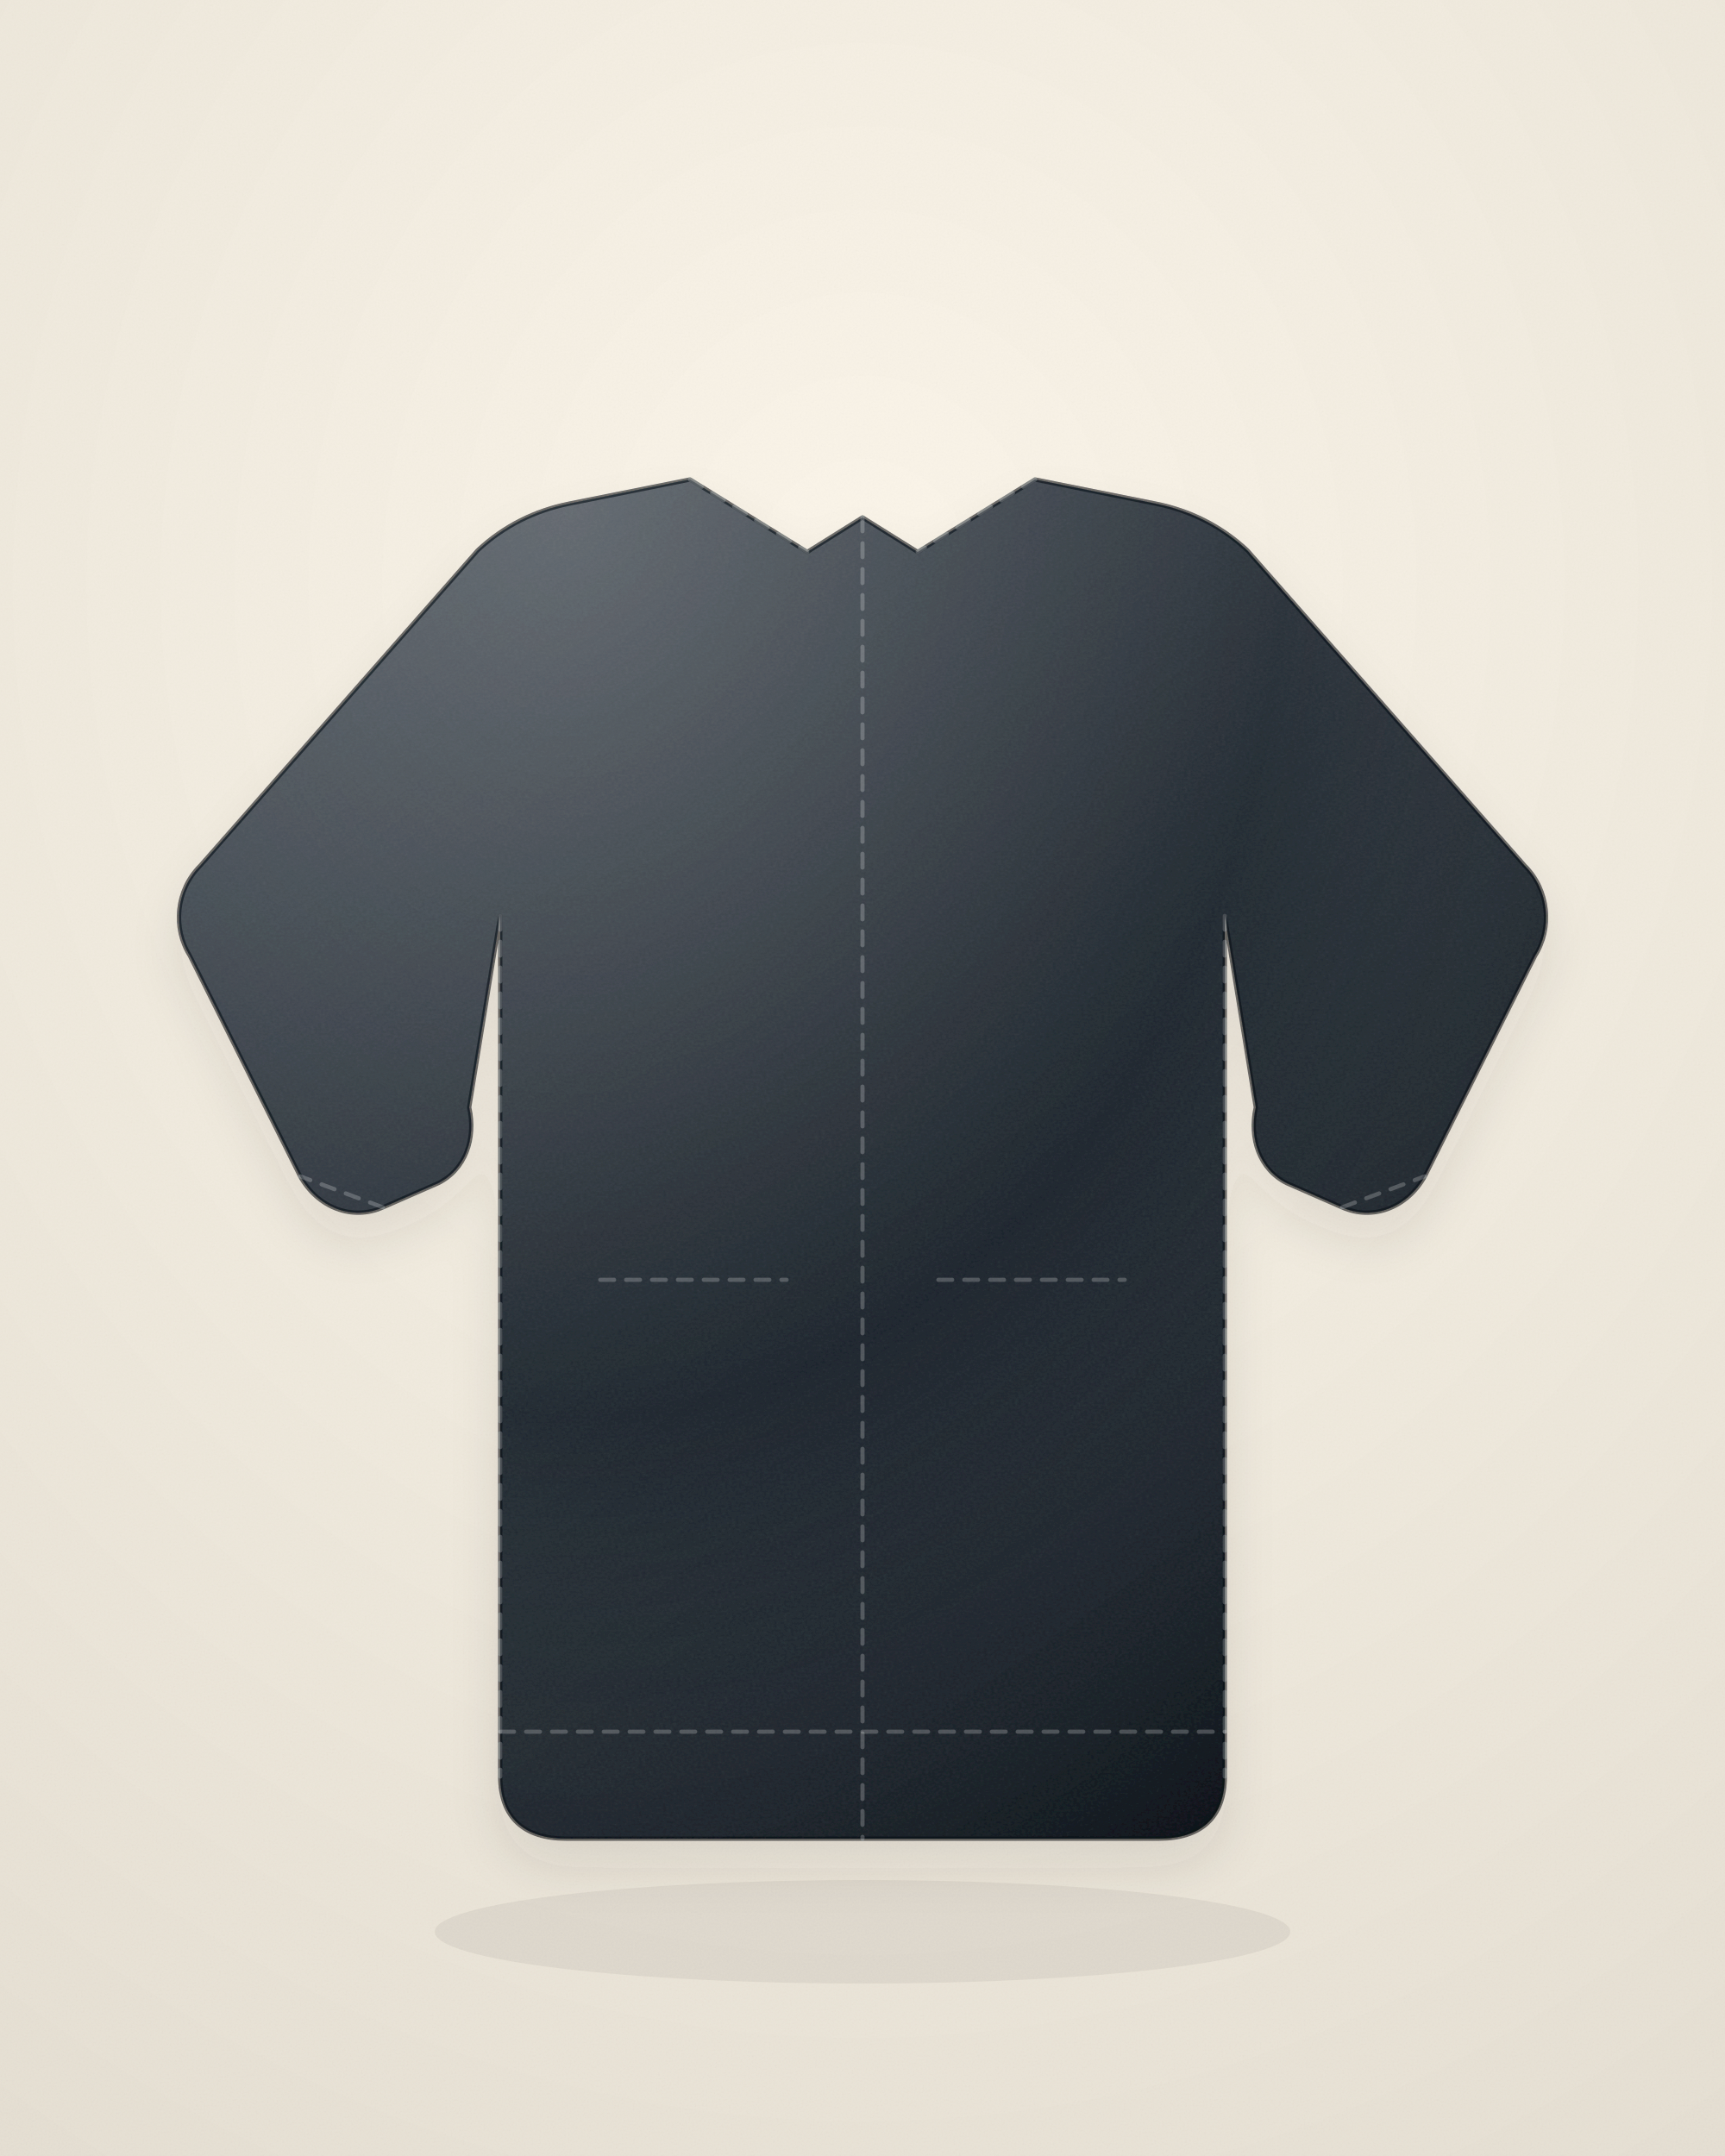
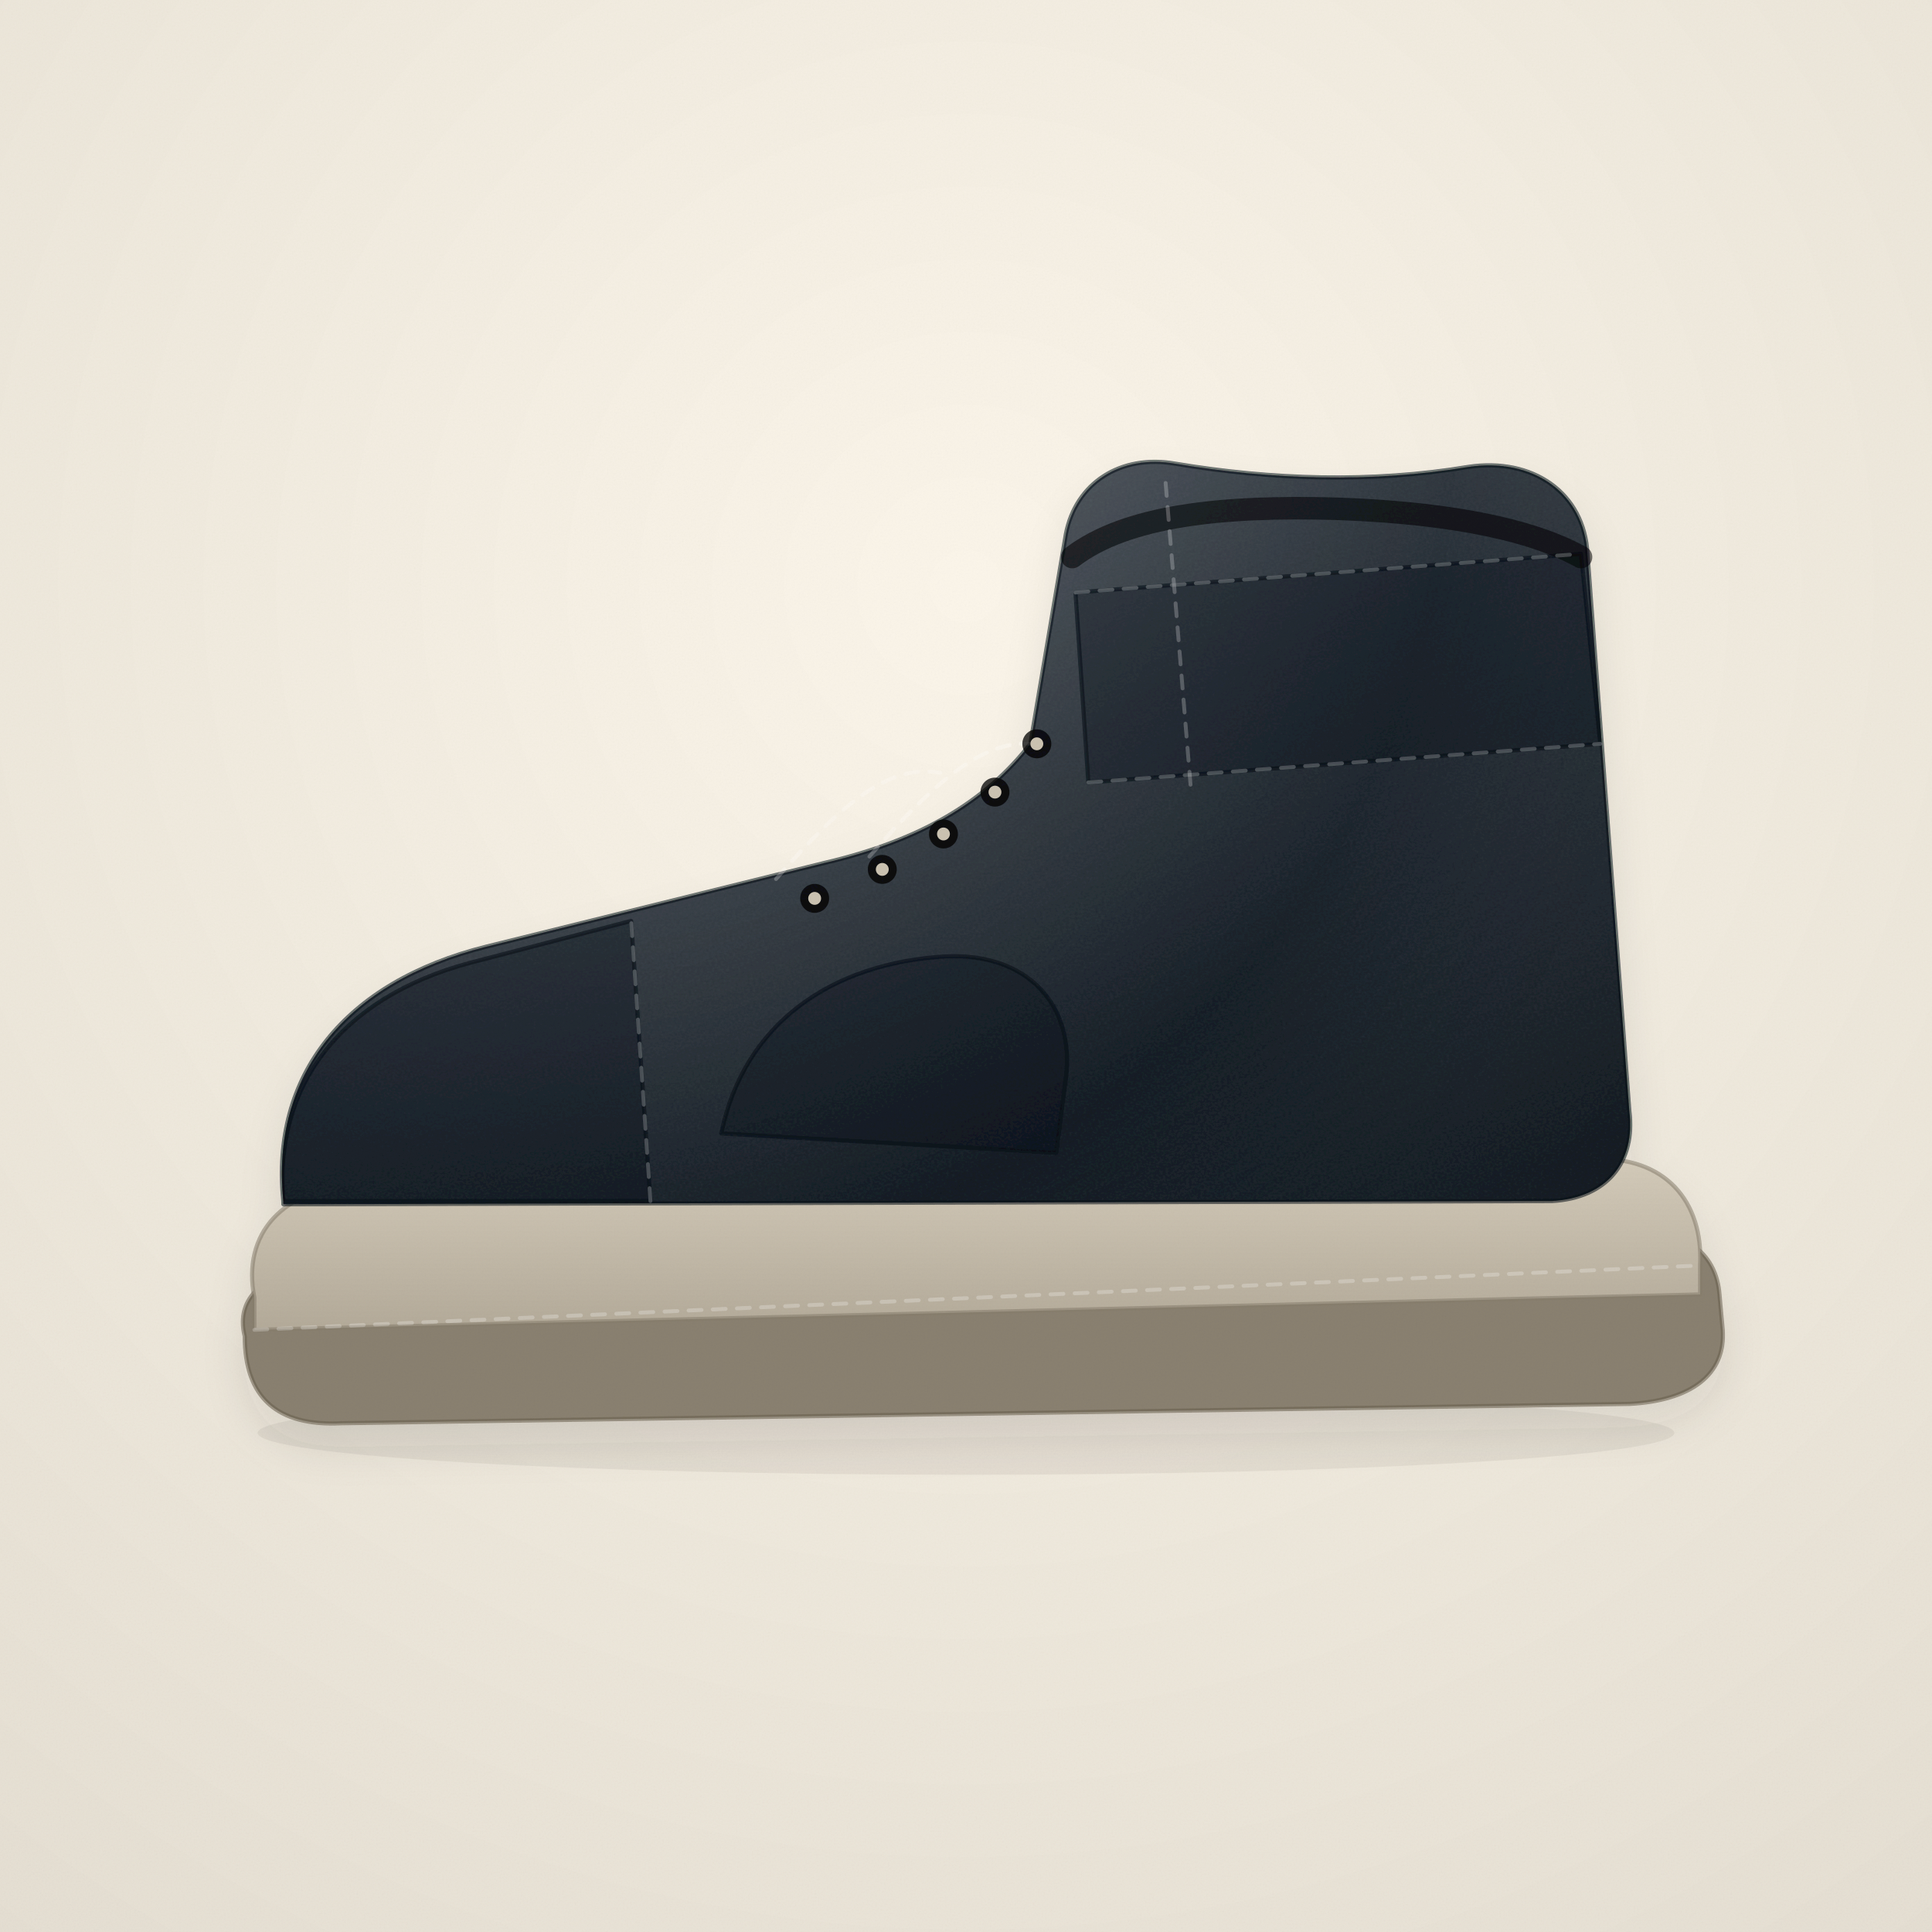
- <svg xmlns="http://www.w3.org/2000/svg" viewBox="0 0 1000 1250" width="1000" height="1250" role="img" aria-label="chaqueta">
+ <svg xmlns="http://www.w3.org/2000/svg" viewBox="0 0 1200 1200" width="1200" height="1200" role="img" aria-label="bota de baloncesto">
  <defs>
-     <radialGradient id="bg-jacket-232B33-front" cx="50%" cy="36%" r="80%">
+     <radialGradient id="bg-high-232B33-side" cx="50%" cy="38%" r="78%">
      <stop offset="0%" stop-color="#fbf5e9" />
      <stop offset="100%" stop-color="#d9d3c7" />
    </radialGradient>
-     <linearGradient id="cloth-jacket-232B33-front" x1="16%" y1="0%" x2="88%" y2="100%">
-       <stop offset="0%" stop-color="#474f57" />
-       <stop offset="44%" stop-color="#232B33" />
-       <stop offset="100%" stop-color="#070f17" />
+     <linearGradient id="upper-high-232B33-side" x1="14%" y1="0%" x2="86%" y2="100%">
+       <stop offset="0%" stop-color="#495159" />
+       <stop offset="46%" stop-color="#232B33" />
+       <stop offset="100%" stop-color="#050d15" />
    </linearGradient>
-     <radialGradient id="fold-jacket-232B33-front" cx="33%" cy="24%" r="72%">
-       <stop offset="0%" stop-color="#ffffff" stop-opacity="0.18" />
+     <linearGradient id="mid-high-232B33-side" x1="0%" y1="0%" x2="0%" y2="100%">
+       <stop offset="0%" stop-color="#d3cab9" />
+       <stop offset="100%" stop-color="#b3aa99" />
+     </linearGradient>
+     <radialGradient id="fold-high-232B33-side" cx="32%" cy="22%" r="74%">
+       <stop offset="0%" stop-color="#ffffff" stop-opacity="0.20" />
      <stop offset="58%" stop-color="#ffffff" stop-opacity="0" />
-       <stop offset="100%" stop-color="#000000" stop-opacity="0.20" />
+       <stop offset="100%" stop-color="#000000" stop-opacity="0.22" />
    </radialGradient>
-     <filter id="grain-jacket-232B33-front">
+     <filter id="grain-high-232B33-side">
      <feTurbulence type="fractalNoise" baseFrequency="0.9" numOctaves="3" seed="7" />
      <feColorMatrix type="saturate" values="0" />
    </filter>
-     <filter id="drop-jacket-232B33-front" x="-30%" y="-30%" width="160%" height="160%">
-       <feDropShadow dx="0" dy="16" stdDeviation="14" flood-color="#3a3128" flood-opacity="0.10" />
+     <filter id="drop-high-232B33-side" x="-30%" y="-30%" width="160%" height="160%">
+       <feDropShadow dx="0" dy="14" stdDeviation="13" flood-color="#3a3128" flood-opacity="0.10" />
    </filter>
-     <filter id="weave-jacket-232B33-front">
-       <feTurbulence type="fractalNoise" baseFrequency="0.5 0.72" numOctaves="2" seed="9" result="n" />
+     <filter id="weave-high-232B33-side">
+       <feTurbulence type="fractalNoise" baseFrequency="0.55 0.72" numOctaves="2" seed="9" result="n" />
      <feColorMatrix in="n" type="saturate" values="0" />
      <feComponentTransfer>
-         <feFuncA type="linear" slope="0.12" />
+         <feFuncA type="linear" slope="0.11" />
      </feComponentTransfer>
    </filter>
-     <clipPath id="body-jacket-232B33-front">
-       <path d="M400,278 L468,320 L500,300 L532,320 L600,278       L670,292 C690,296 708,305 723,319       L884,502 C898,516 900,538 890,554       L826,682 C816,700 796,708 778,700       L746,686 C730,678 724,660 728,642       L710,531 L710,1030 C710,1054 696,1066 672,1066       L328,1066 C304,1066 290,1054 290,1030       L290,531 L272,642 C276,660 270,678 254,686       L222,700 C204,708 184,700 174,682       L110,554 C100,538 102,516 116,502       L277,319 C292,305 310,296 330,292 Z" />
+     <clipPath id="body-high-232B33-side">
+       <path d="M176,746 C168,668 214,610 302,588       L512,536 C572,522 612,498 640,462       L662,332 C668,300 696,282 730,288       C790,298 852,300 912,290       C952,284 984,306 986,344       L1012,690 C1016,722 998,744 964,746       L176,748 Z" />
    </clipPath>
  </defs>
-   <rect x="-400" y="-400" width="1800" height="2050" fill="url(#bg-jacket-232B33-front)" />
-   <ellipse cx="500" cy="1120" rx="248" ry="30" fill="#3a3128" opacity="0.07" />
-   <g filter="url(#drop-jacket-232B33-front)">
-     <path d="M400,278 L468,320 L500,300 L532,320 L600,278       L670,292 C690,296 708,305 723,319       L884,502 C898,516 900,538 890,554       L826,682 C816,700 796,708 778,700       L746,686 C730,678 724,660 728,642       L710,531 L710,1030 C710,1054 696,1066 672,1066       L328,1066 C304,1066 290,1054 290,1030       L290,531 L272,642 C276,660 270,678 254,686       L222,700 C204,708 184,700 174,682       L110,554 C100,538 102,516 116,502       L277,319 C292,305 310,296 330,292 Z" fill="url(#cloth-jacket-232B33-front)" />
-     <g clip-path="url(#body-jacket-232B33-front)">
-       <rect x="0" y="0" width="1000" height="1250" fill="url(#fold-jacket-232B33-front)" />
-       <rect x="0" y="0" width="1000" height="1250" filter="url(#weave-jacket-232B33-front)" opacity="0.6" />
+   <rect x="-400" y="-400" width="2000" height="2000" fill="url(#bg-high-232B33-side)" />
+   <ellipse cx="600" cy="890" rx="440" ry="26" fill="#3a3128" opacity="0.07" />
+   <g filter="url(#drop-high-232B33-side)">
+     <path d="M152,830 C146,806 164,790 198,788 L1008,764       C1046,762 1066,778 1068,804 L1070,826       C1072,854 1050,870 1012,872 L212,884       C172,886 152,868 152,830 Z" fill="#89806f" />
+     <path d="M152,830 C146,806 164,790 198,788 L1008,764       C1046,762 1066,778 1068,804 L1070,826       C1072,854 1050,870 1012,872 L212,884       C172,886 152,868 152,830 Z" fill="none" stroke="#675e4d" stroke-opacity="0.55" stroke-width="2.6" stroke-linejoin="round" />
+     <path d="M158,806 C150,766 176,738 222,736 L990,720       C1034,718 1058,746 1056,786 L1056,804 L158,826 Z" fill="url(#mid-high-232B33-side)" />
+     <path d="M158,806 C150,766 176,738 222,736 L990,720       C1034,718 1058,746 1056,786 L1056,804 L158,826 Z" fill="none" stroke="#857c6b" stroke-opacity="0.55" stroke-width="2.6" stroke-linejoin="round" />
+     <path d="M176,746 C168,668 214,610 302,588       L512,536 C572,522 612,498 640,462       L662,332 C668,300 696,282 730,288       C790,298 852,300 912,290       C952,284 984,306 986,344       L1012,690 C1016,722 998,744 964,746       L176,748 Z" fill="url(#upper-high-232B33-side)" />
+     <g clip-path="url(#body-high-232B33-side)">
+       <rect x="0" y="0" width="1200" height="1200" fill="url(#fold-high-232B33-side)" />
+       <rect x="0" y="0" width="1200" height="1200" filter="url(#weave-high-232B33-side)" opacity="0.6" />
+       <path d="M176,746 C170,676 210,620 292,598 L392,572 L404,746 Z" fill="#050d15" fill-opacity="0.30" />
+       <path d="M176,746 C170,676 210,620 292,598 L392,572 L404,746 Z" fill="none" stroke="#050d15" stroke-opacity="0.55" stroke-width="2.6" stroke-linejoin="round" />
+       <path d="M668,368 L982,344 L994,462 L676,486 Z" fill="#050d15" fill-opacity="0.30" />
+       <path d="M668,368 L982,344 L994,462 L676,486 Z" fill="none" stroke="#050d15" stroke-opacity="0.55" stroke-width="2.6" stroke-linejoin="round" />
+       <path d="M448,704 C462,636 516,598 588,594 C638,592 668,624 662,670 L656,716 Z" fill="#050d15" fill-opacity="0.30" />
+       <path d="M448,704 C462,636 516,598 588,594 C638,592 668,624 662,670 L656,716 Z" fill="none" stroke="#050d15" stroke-opacity="0.55" stroke-width="2.6" stroke-linejoin="round" />
    </g>
-     <path d="M400,278 L468,320 L500,300 L532,320 L600,278       L670,292 C690,296 708,305 723,319       L884,502 C898,516 900,538 890,554       L826,682 C816,700 796,708 778,700       L746,686 C730,678 724,660 728,642       L710,531 L710,1030 C710,1054 696,1066 672,1066       L328,1066 C304,1066 290,1054 290,1030       L290,531 L272,642 C276,660 270,678 254,686       L222,700 C204,708 184,700 174,682       L110,554 C100,538 102,516 116,502       L277,319 C292,305 310,296 330,292 Z" fill="none" stroke="#070f17" stroke-opacity="0.6" stroke-width="2.5" stroke-linejoin="round" />
-     <g fill="none" stroke="rgba(255,255,255,0.22)" stroke-width="2.4" stroke-dasharray="8 7" stroke-linecap="round">
-       <path d="M500,300 L500,1066" />
-       <path d="M710,531 L710,1030" />
-       <path d="M290,531 L290,1030" />
-       <path d="M400,278 L468,320" />
-       <path d="M600,278 L532,320" />
-       <path d="M348,742 L456,742" />
-       <path d="M544,742 L652,742" />
-       <path d="M778,700 L826,682" />
-       <path d="M222,700 L174,682" />
-       <path d="M290,1004 L710,1004" />
+     <path d="M176,746 C168,668 214,610 302,588       L512,536 C572,522 612,498 640,462       L662,332 C668,300 696,282 730,288       C790,298 852,300 912,290       C952,284 984,306 986,344       L1012,690 C1016,722 998,744 964,746       L176,748 Z" fill="none" stroke="#050d15" stroke-opacity="0.55" stroke-width="2.6" stroke-linejoin="round" />
+     <path d="M666,346 C700,320 760,314 830,316 C888,318 946,326 982,346" fill="none" stroke="#000003" stroke-opacity="0.55" stroke-width="14" stroke-linecap="round" />
+     <g fill="none" stroke="rgba(255,255,255,0.24)" stroke-width="2.4" stroke-dasharray="8 7" stroke-linecap="round">
+       <path d="M404,746 L392,572" />
+       <path d="M158,826 L1056,786" />
+       <path d="M668,368 L982,344" />
+       <path d="M676,486 L994,462" />
+       <path d="M540,532 C580,486 610,460 640,462" />
+       <path d="M482,546 C522,500 552,474 584,480" />
+       <path d="M724,300 L740,494" />
    </g>
+     <circle cx="506" cy="558" r="9" fill="#000000" fill-opacity="0.75" />
+     <circle cx="506" cy="558" r="4" fill="#cbc2b1" />
+     <circle cx="548" cy="540" r="9" fill="#000000" fill-opacity="0.75" />
+     <circle cx="548" cy="540" r="4" fill="#cbc2b1" />
+     <circle cx="586" cy="518" r="9" fill="#000000" fill-opacity="0.75" />
+     <circle cx="586" cy="518" r="4" fill="#cbc2b1" />
+     <circle cx="618" cy="492" r="9" fill="#000000" fill-opacity="0.75" />
+     <circle cx="618" cy="492" r="4" fill="#cbc2b1" />
+     <circle cx="644" cy="462" r="9" fill="#000000" fill-opacity="0.75" />
+     <circle cx="644" cy="462" r="4" fill="#cbc2b1" />
  </g>
-   <rect x="-400" y="-400" width="1800" height="2050" filter="url(#grain-jacket-232B33-front)" opacity="0.05" style="mix-blend-mode:multiply" />
+   <rect x="-400" y="-400" width="2000" height="2000" filter="url(#grain-high-232B33-side)" opacity="0.05" style="mix-blend-mode:multiply" />
</svg>
